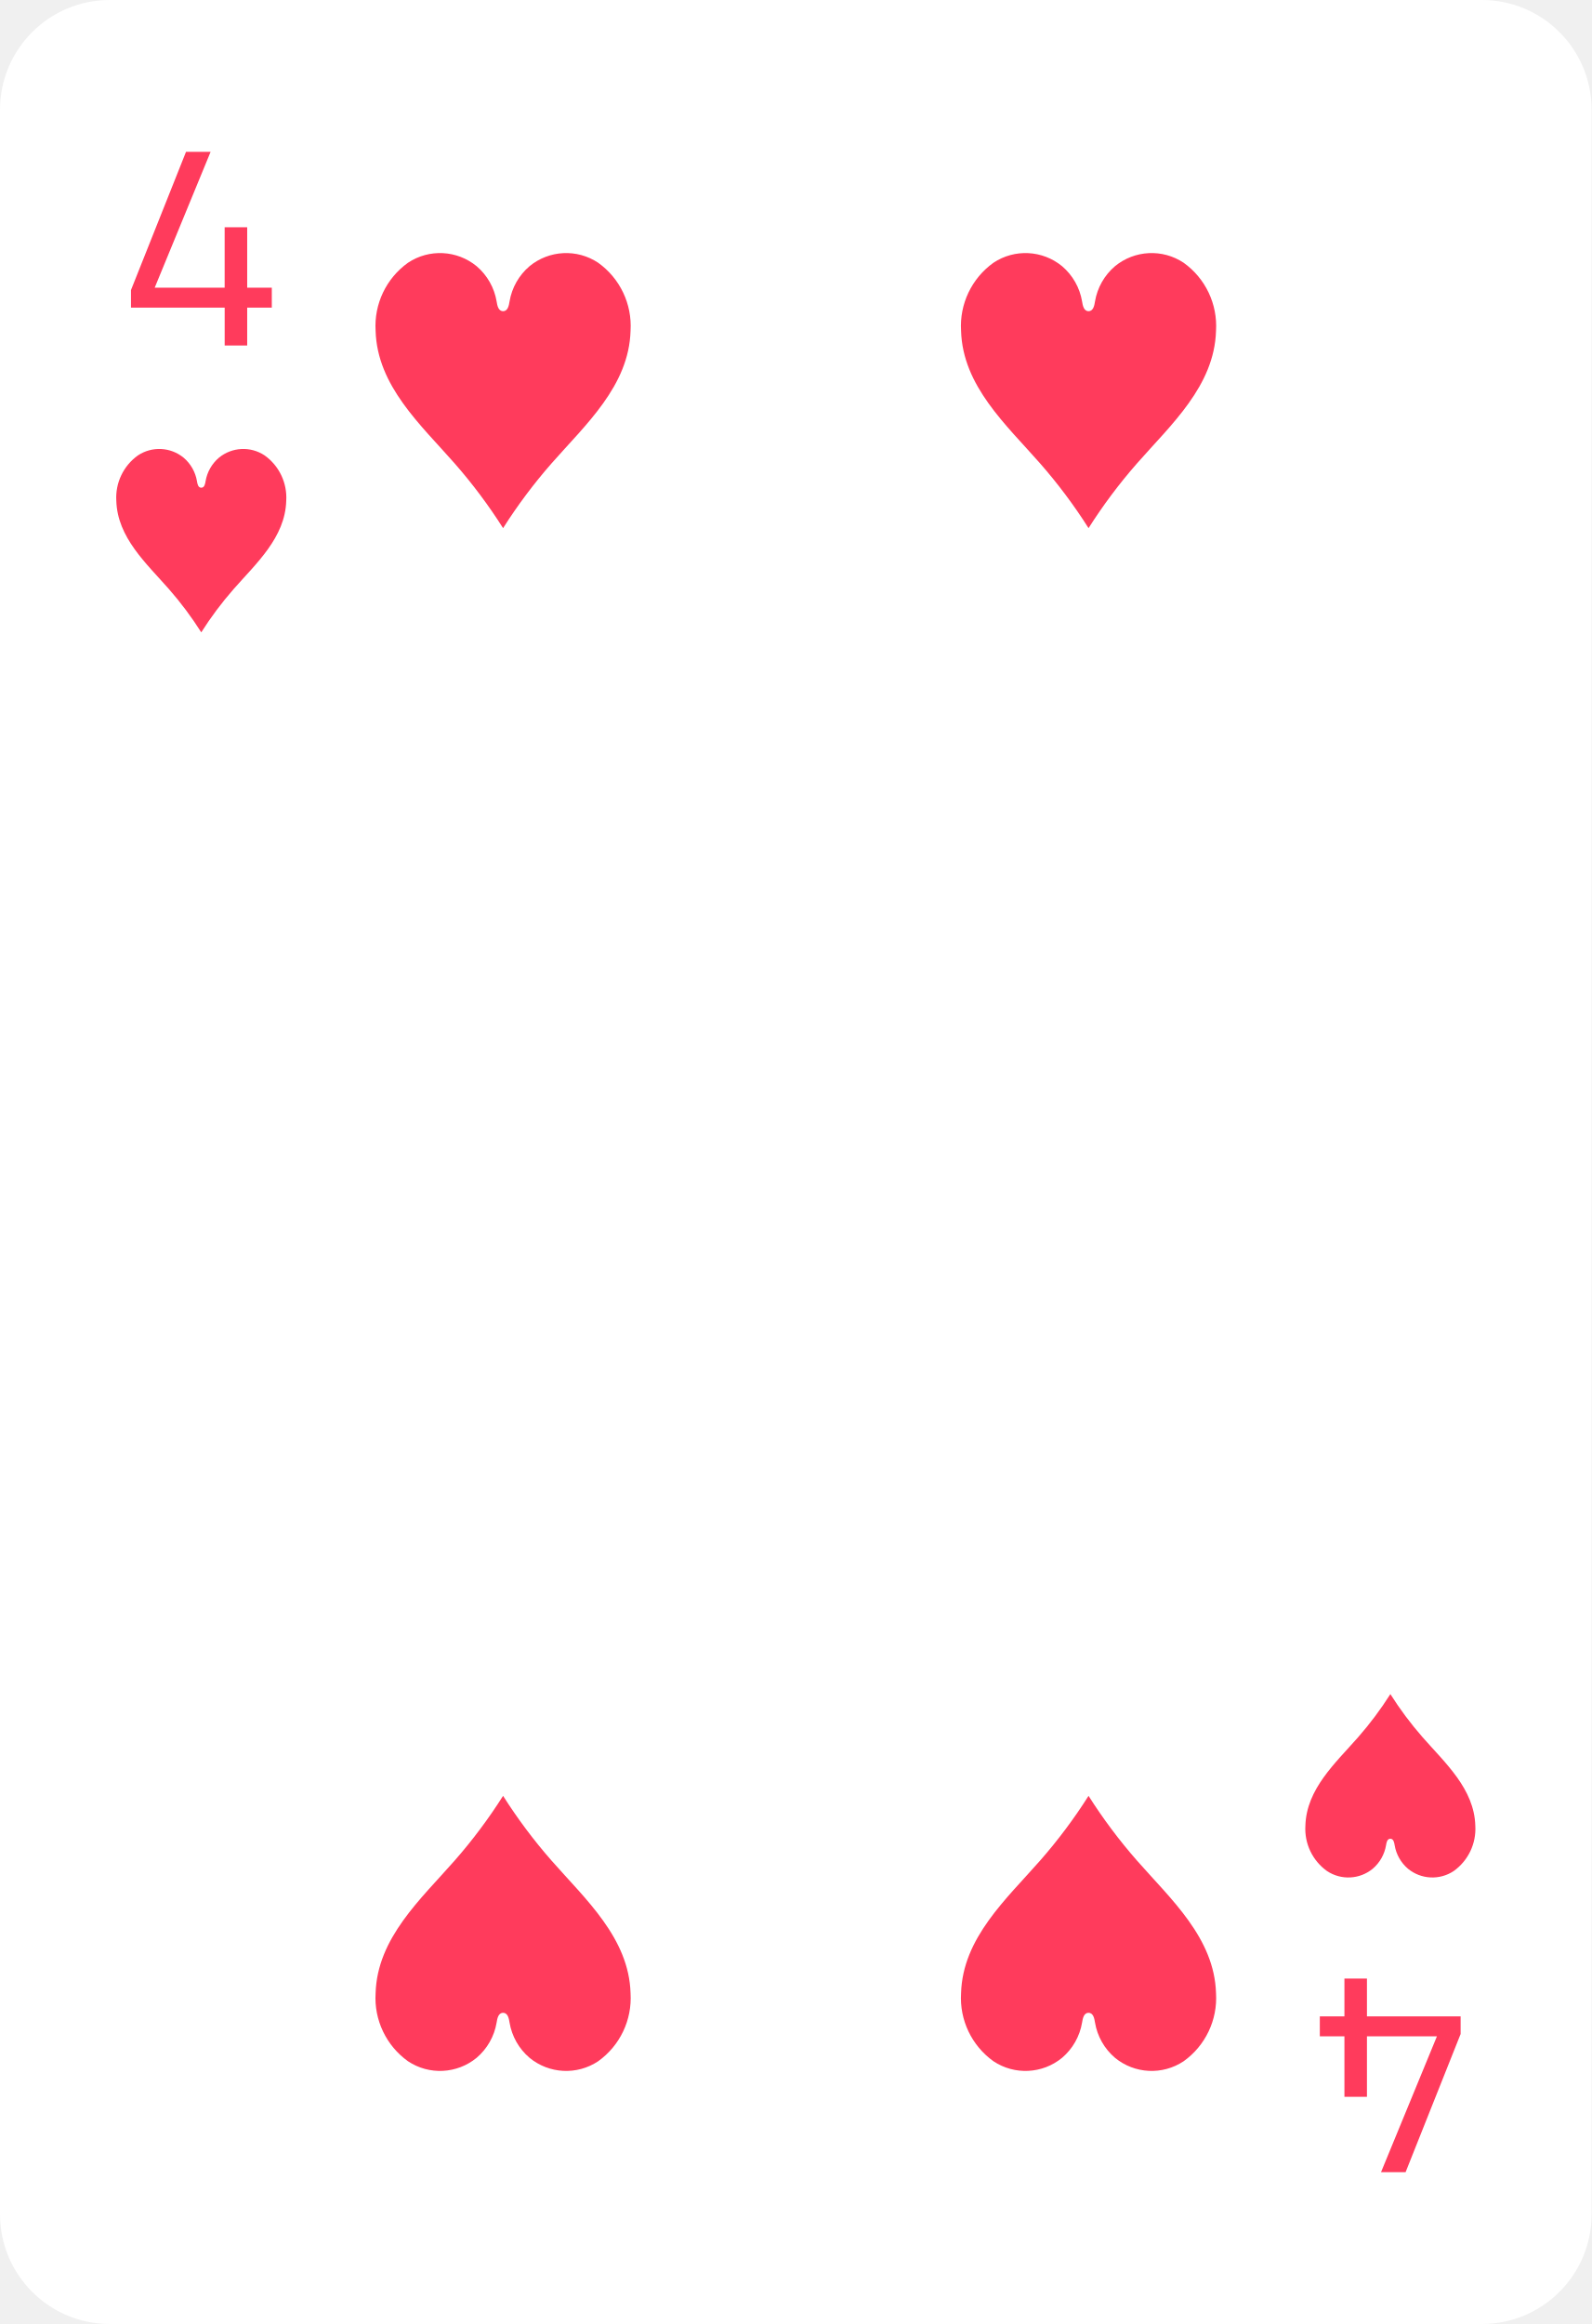
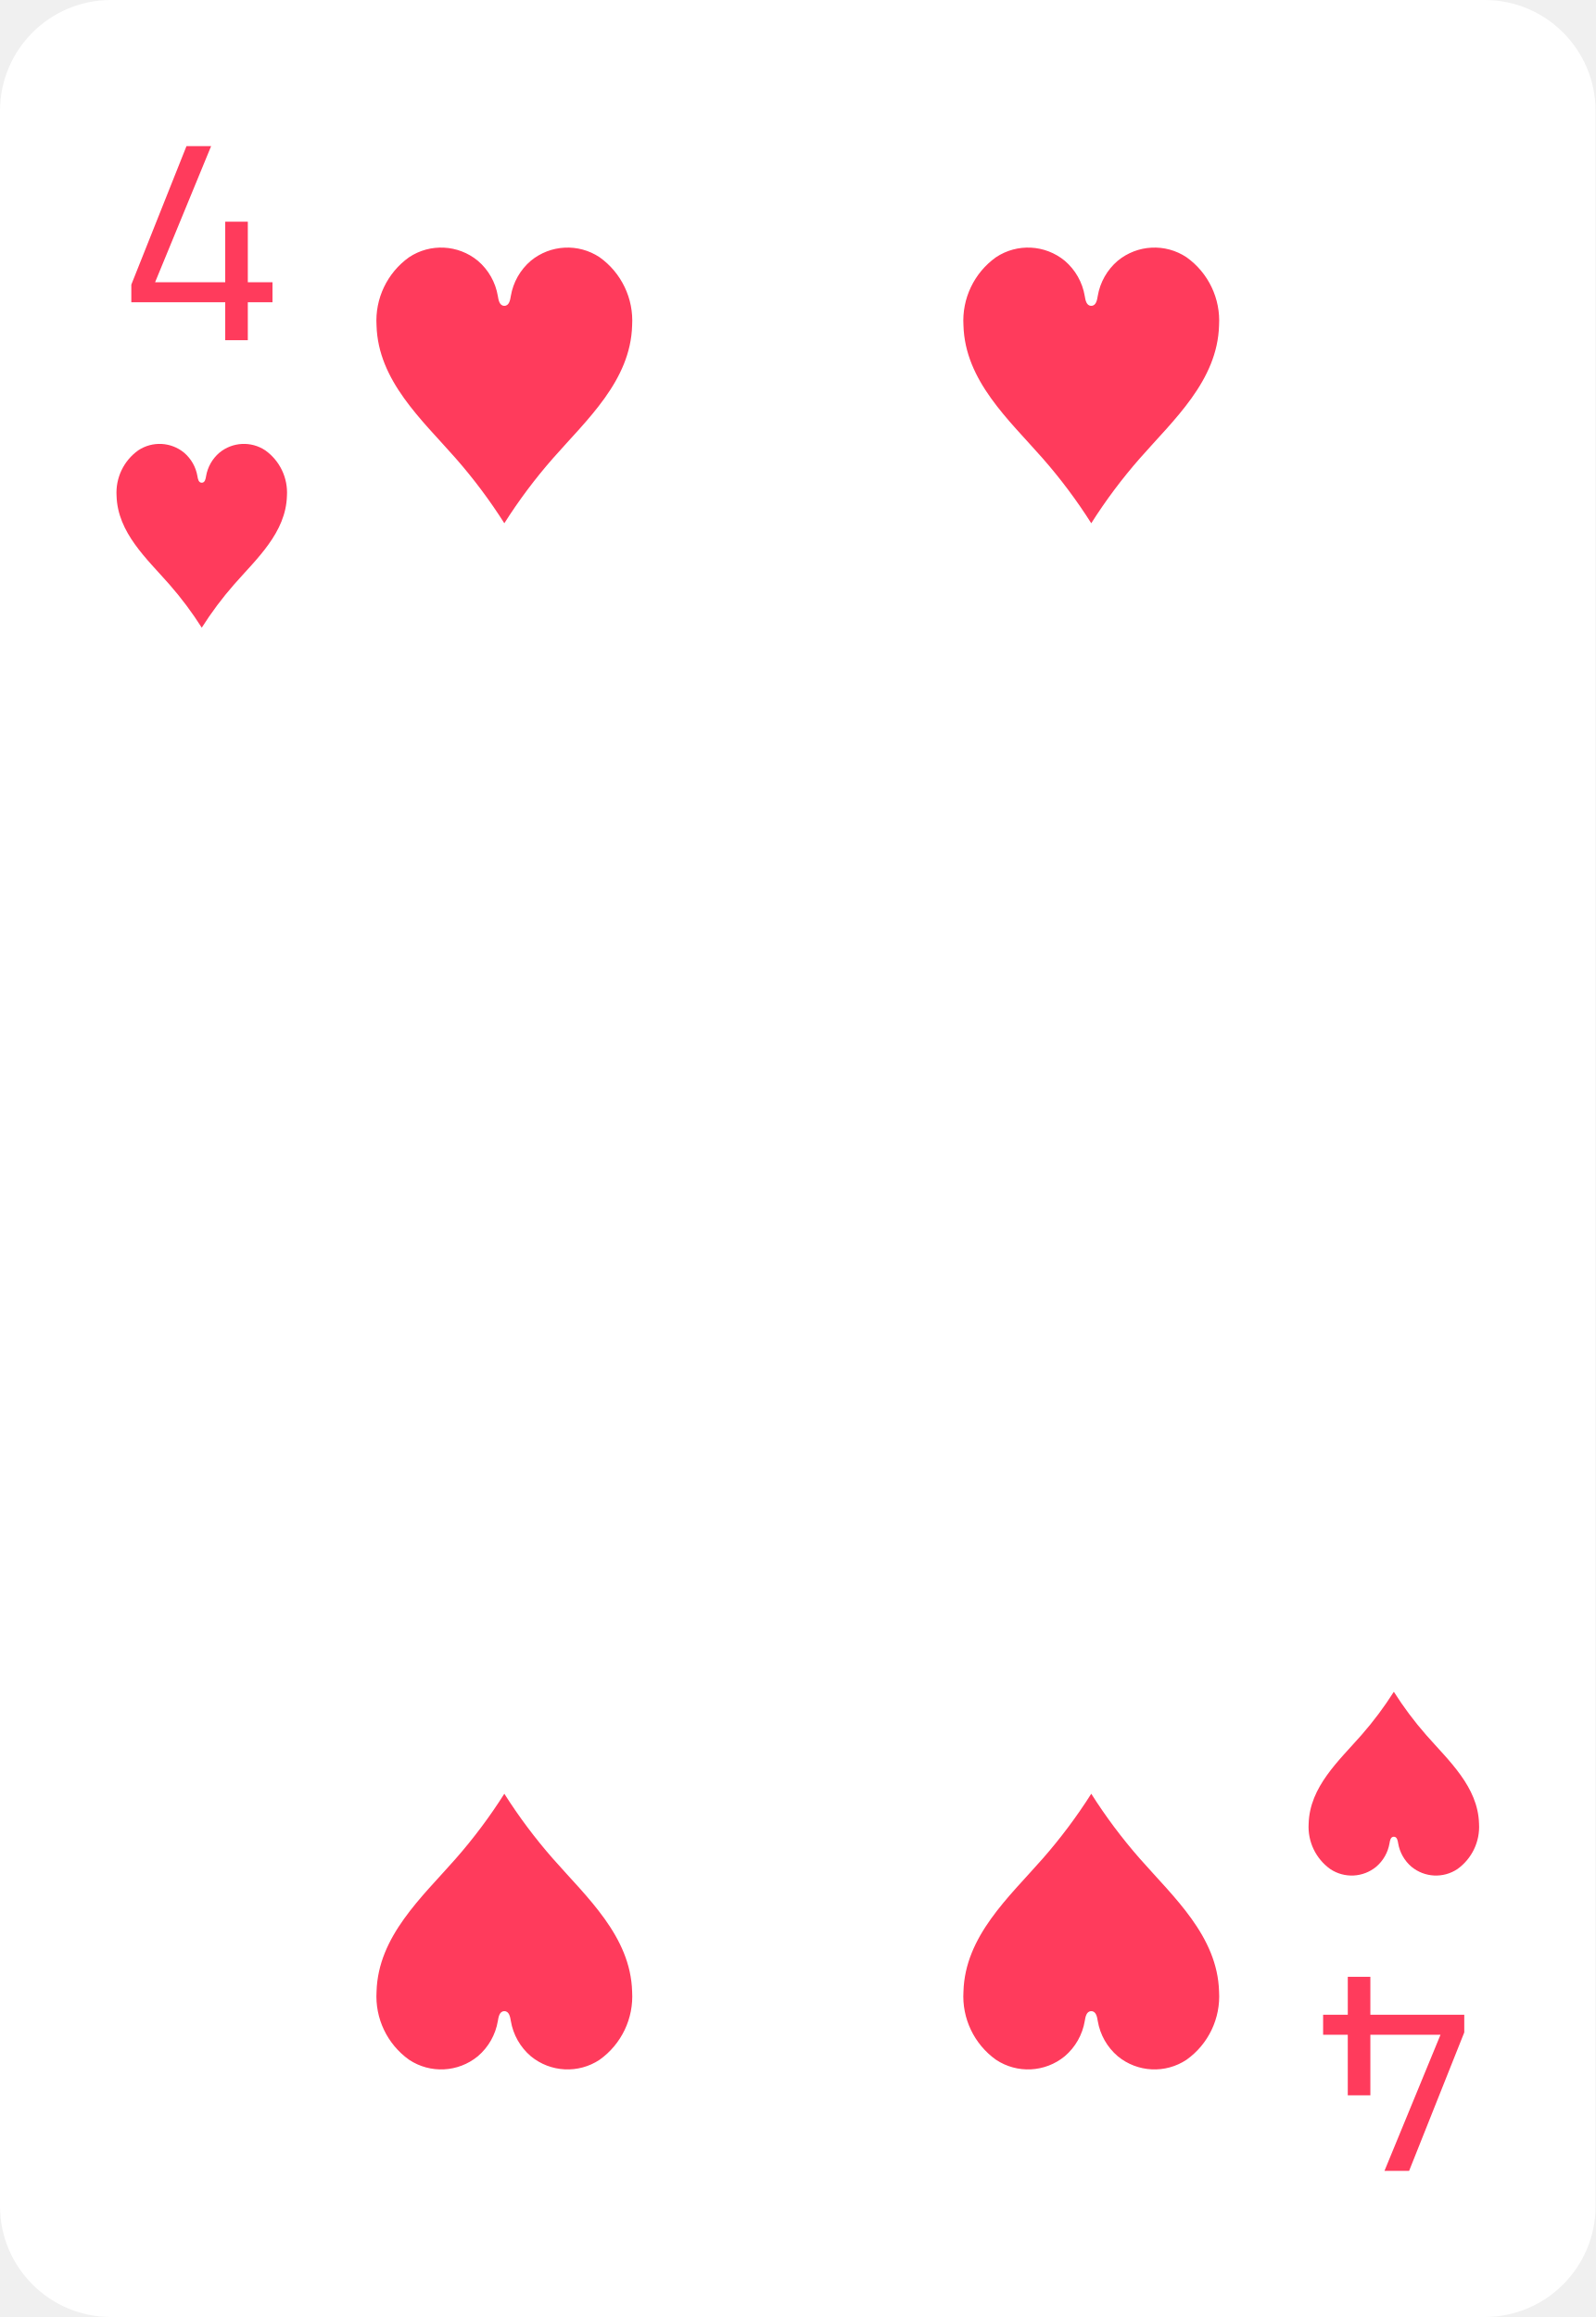
- <svg xmlns="http://www.w3.org/2000/svg" viewBox="0 0 87 127">
+ <svg xmlns="http://www.w3.org/2000/svg" viewBox="0 0 115 167">
  <defs>
    <style>.cls-1{fill:#fff;}.cls-2{fill:#ff3b5c;}</style>
  </defs>
  <g id="artwork">
-     <rect class="cls-1" width="87" height="127" rx="6" />
-     <path class="cls-2" d="M12.281,16.811H7.16v-.961l3.008-7.553h1.344L8.456,15.721h3.824V12.418H13.512v3.303h1.345v1.09H13.512v2.069H12.281Z" />
-     <path class="cls-2" d="M11.001,34.556a19.027,19.027,0,0,1,1.766-2.36c1.229-1.401,2.822-2.82,2.879-4.83a2.832,2.832,0,0,0-1.181-2.479,2.103,2.103,0,0,0-2.5.126,2.154,2.154,0,0,0-.728,1.285c-.022.134-.056.354-.235.354s-.213-.22-.235-.354a2.154,2.154,0,0,0-.728-1.285,2.103,2.103,0,0,0-2.5-.126,2.832,2.832,0,0,0-1.181,2.479c.057,2.01,1.65,3.429,2.879,4.83A19.026,19.026,0,0,1,11.001,34.556Z" />
-     <path class="cls-2" d="M74.719,110.189h5.12v.963l-3.008,7.551H75.488l3.056-7.423H74.719v3.303H73.488v-3.303h-1.345v-1.091h1.345v-2.068H74.719Z" />
-     <path class="cls-2" d="M75.999,92.578a19.027,19.027,0,0,1-1.766,2.36c-1.229,1.401-2.822,2.82-2.879,4.83a2.832,2.832,0,0,0,1.181,2.479,2.103,2.103,0,0,0,2.5-.126,2.154,2.154,0,0,0,.728-1.285c.022-.134.056-.354.235-.354s.213.22.235.354a2.154,2.154,0,0,0,.728,1.285,2.103,2.103,0,0,0,2.5.126,2.832,2.832,0,0,0,1.181-2.479c-.057-2.01-1.65-3.429-2.879-4.83A19.026,19.026,0,0,1,75.999,92.578Z" />
-     <path class="cls-2" d="M27.499,28.862a28.542,28.542,0,0,1,2.649-3.539c1.844-2.102,4.233-4.23,4.319-7.246a4.248,4.248,0,0,0-1.771-3.719,3.154,3.154,0,0,0-3.751.189,3.231,3.231,0,0,0-1.093,1.927c-.033.201-.084.531-.353.531s-.32-.33-.353-.531a3.231,3.231,0,0,0-1.093-1.927,3.154,3.154,0,0,0-3.751-.189,4.248,4.248,0,0,0-1.771,3.719c.086,3.015,2.475,5.144,4.319,7.246A28.54,28.54,0,0,1,27.499,28.862Z" />
-     <path class="cls-2" d="M27.499,98.138a28.544,28.544,0,0,1-2.649,3.539c-1.844,2.102-4.233,4.23-4.319,7.246a4.248,4.248,0,0,0,1.771,3.719,3.154,3.154,0,0,0,3.751-.189,3.231,3.231,0,0,0,1.093-1.927c.033-.201.084-.531.353-.531s.32.33.353.531A3.231,3.231,0,0,0,28.945,112.453a3.154,3.154,0,0,0,3.751.189,4.248,4.248,0,0,0,1.771-3.719c-.086-3.015-2.475-5.144-4.319-7.246A28.54,28.54,0,0,1,27.499,98.138Z" />
-     <path class="cls-2" d="M59.501,28.862a28.544,28.544,0,0,1,2.649-3.539c1.844-2.102,4.233-4.23,4.319-7.246a4.248,4.248,0,0,0-1.771-3.719,3.154,3.154,0,0,0-3.751.189,3.231,3.231,0,0,0-1.093,1.927c-.033.201-.084.531-.353.531s-.32-.33-.353-.531A3.231,3.231,0,0,0,58.055,14.547a3.154,3.154,0,0,0-3.751-.189,4.248,4.248,0,0,0-1.771,3.719c.086,3.015,2.475,5.144,4.319,7.246A28.54,28.54,0,0,1,59.501,28.862Z" />
-     <path class="cls-2" d="M59.501,98.138a28.542,28.542,0,0,1-2.649,3.539c-1.844,2.102-4.233,4.23-4.319,7.246a4.248,4.248,0,0,0,1.771,3.719,3.154,3.154,0,0,0,3.751-.189,3.231,3.231,0,0,0,1.093-1.927c.033-.201.084-.531.353-.531s.32.33.353.531a3.231,3.231,0,0,0,1.093,1.927,3.154,3.154,0,0,0,3.751.189,4.248,4.248,0,0,0,1.771-3.719c-.086-3.015-2.475-5.144-4.319-7.246A28.54,28.54,0,0,1,59.501,98.138Z" />
+     <rect class="cls-1" width="115" height="167" rx="8" />
+     <path class="cls-2" d="M16.233,21.785H9.465V20.515l3.976-9.984h1.776l-4.039,9.813h5.055V15.978h1.628v4.366h1.778v1.441H17.861v2.735H16.233Z" />
+     <path class="cls-2" d="M14.541,45.241a25.15,25.15,0,0,1,2.334-3.119c1.625-1.852,3.73-3.728,3.806-6.385a3.743,3.743,0,0,0-1.561-3.277,2.779,2.779,0,0,0-3.305.167,2.847,2.847,0,0,0-.963,1.698c-.029.177-.074.468-.311.468s-.282-.291-.311-.468a2.847,2.847,0,0,0-.963-1.698,2.779,2.779,0,0,0-3.305-.167,3.743,3.743,0,0,0-1.561,3.277c.076,2.657,2.181,4.533,3.806,6.385A25.15,25.15,0,0,1,14.541,45.241Z" />
+     <path class="cls-2" d="M98.767,145.215h6.768v1.273l-3.976,9.981H99.783l4.039-9.812H98.767v4.366H97.139v-4.366H95.362v-1.442h1.778v-2.733H98.767Z" />
+     <path class="cls-2" d="M100.459,121.936a25.151,25.151,0,0,1-2.334,3.119c-1.625,1.852-3.73,3.728-3.806,6.385a3.743,3.743,0,0,0,1.561,3.277,2.779,2.779,0,0,0,3.305-.167,2.847,2.847,0,0,0,.963-1.698c.029-.177.074-.468.311-.468s.282.291.311.468a2.847,2.847,0,0,0,.963,1.698,2.779,2.779,0,0,0,3.305.167,3.743,3.743,0,0,0,1.561-3.277c-.076-2.657-2.181-4.533-3.806-6.385A25.15,25.15,0,0,1,100.459,121.936Z" />
+     <path class="cls-2" d="M36.349,37.714A37.726,37.726,0,0,1,39.851,33.036c2.437-2.778,5.595-5.592,5.709-9.577a5.615,5.615,0,0,0-2.342-4.916,4.169,4.169,0,0,0-4.958.25,4.271,4.271,0,0,0-1.444,2.548c-.044.265-.11.702-.467.702s-.423-.437-.467-.702a4.271,4.271,0,0,0-1.444-2.548,4.169,4.169,0,0,0-4.958-.25,5.615,5.615,0,0,0-2.342,4.916c.114,3.986,3.272,6.8,5.709,9.577A37.723,37.723,0,0,1,36.349,37.714Z" />
+     <path class="cls-2" d="M36.349,129.286A37.727,37.727,0,0,1,32.848,133.964c-2.437,2.778-5.595,5.592-5.709,9.577a5.615,5.615,0,0,0,2.342,4.916,4.169,4.169,0,0,0,4.958-.25,4.271,4.271,0,0,0,1.444-2.548c.044-.265.11-.702.467-.702s.423.437.467.702a4.271,4.271,0,0,0,1.444,2.548,4.169,4.169,0,0,0,4.958.25A5.615,5.615,0,0,0,45.56,143.542c-.114-3.986-3.272-6.8-5.709-9.577A37.722,37.722,0,0,1,36.349,129.286Z" />
+     <path class="cls-2" d="M78.651,37.714A37.727,37.727,0,0,1,82.152,33.036c2.437-2.778,5.595-5.592,5.709-9.577a5.615,5.615,0,0,0-2.342-4.916,4.169,4.169,0,0,0-4.958.25,4.271,4.271,0,0,0-1.444,2.548c-.044.265-.11.702-.467.702s-.423-.437-.467-.702a4.271,4.271,0,0,0-1.444-2.548,4.169,4.169,0,0,0-4.958-.25A5.615,5.615,0,0,0,69.44,23.458c.114,3.986,3.272,6.8,5.709,9.577A37.722,37.722,0,0,1,78.651,37.714Z" />
+     <path class="cls-2" d="M78.651,129.286a37.726,37.726,0,0,1-3.502,4.678c-2.437,2.778-5.595,5.592-5.709,9.577a5.615,5.615,0,0,0,2.342,4.916,4.169,4.169,0,0,0,4.958-.25,4.271,4.271,0,0,0,1.444-2.548c.044-.265.11-.702.467-.702s.423.437.467.702a4.271,4.271,0,0,0,1.444,2.548,4.169,4.169,0,0,0,4.958.25,5.615,5.615,0,0,0,2.342-4.916c-.114-3.986-3.272-6.8-5.709-9.577A37.723,37.723,0,0,1,78.651,129.286Z" />
  </g>
</svg>
